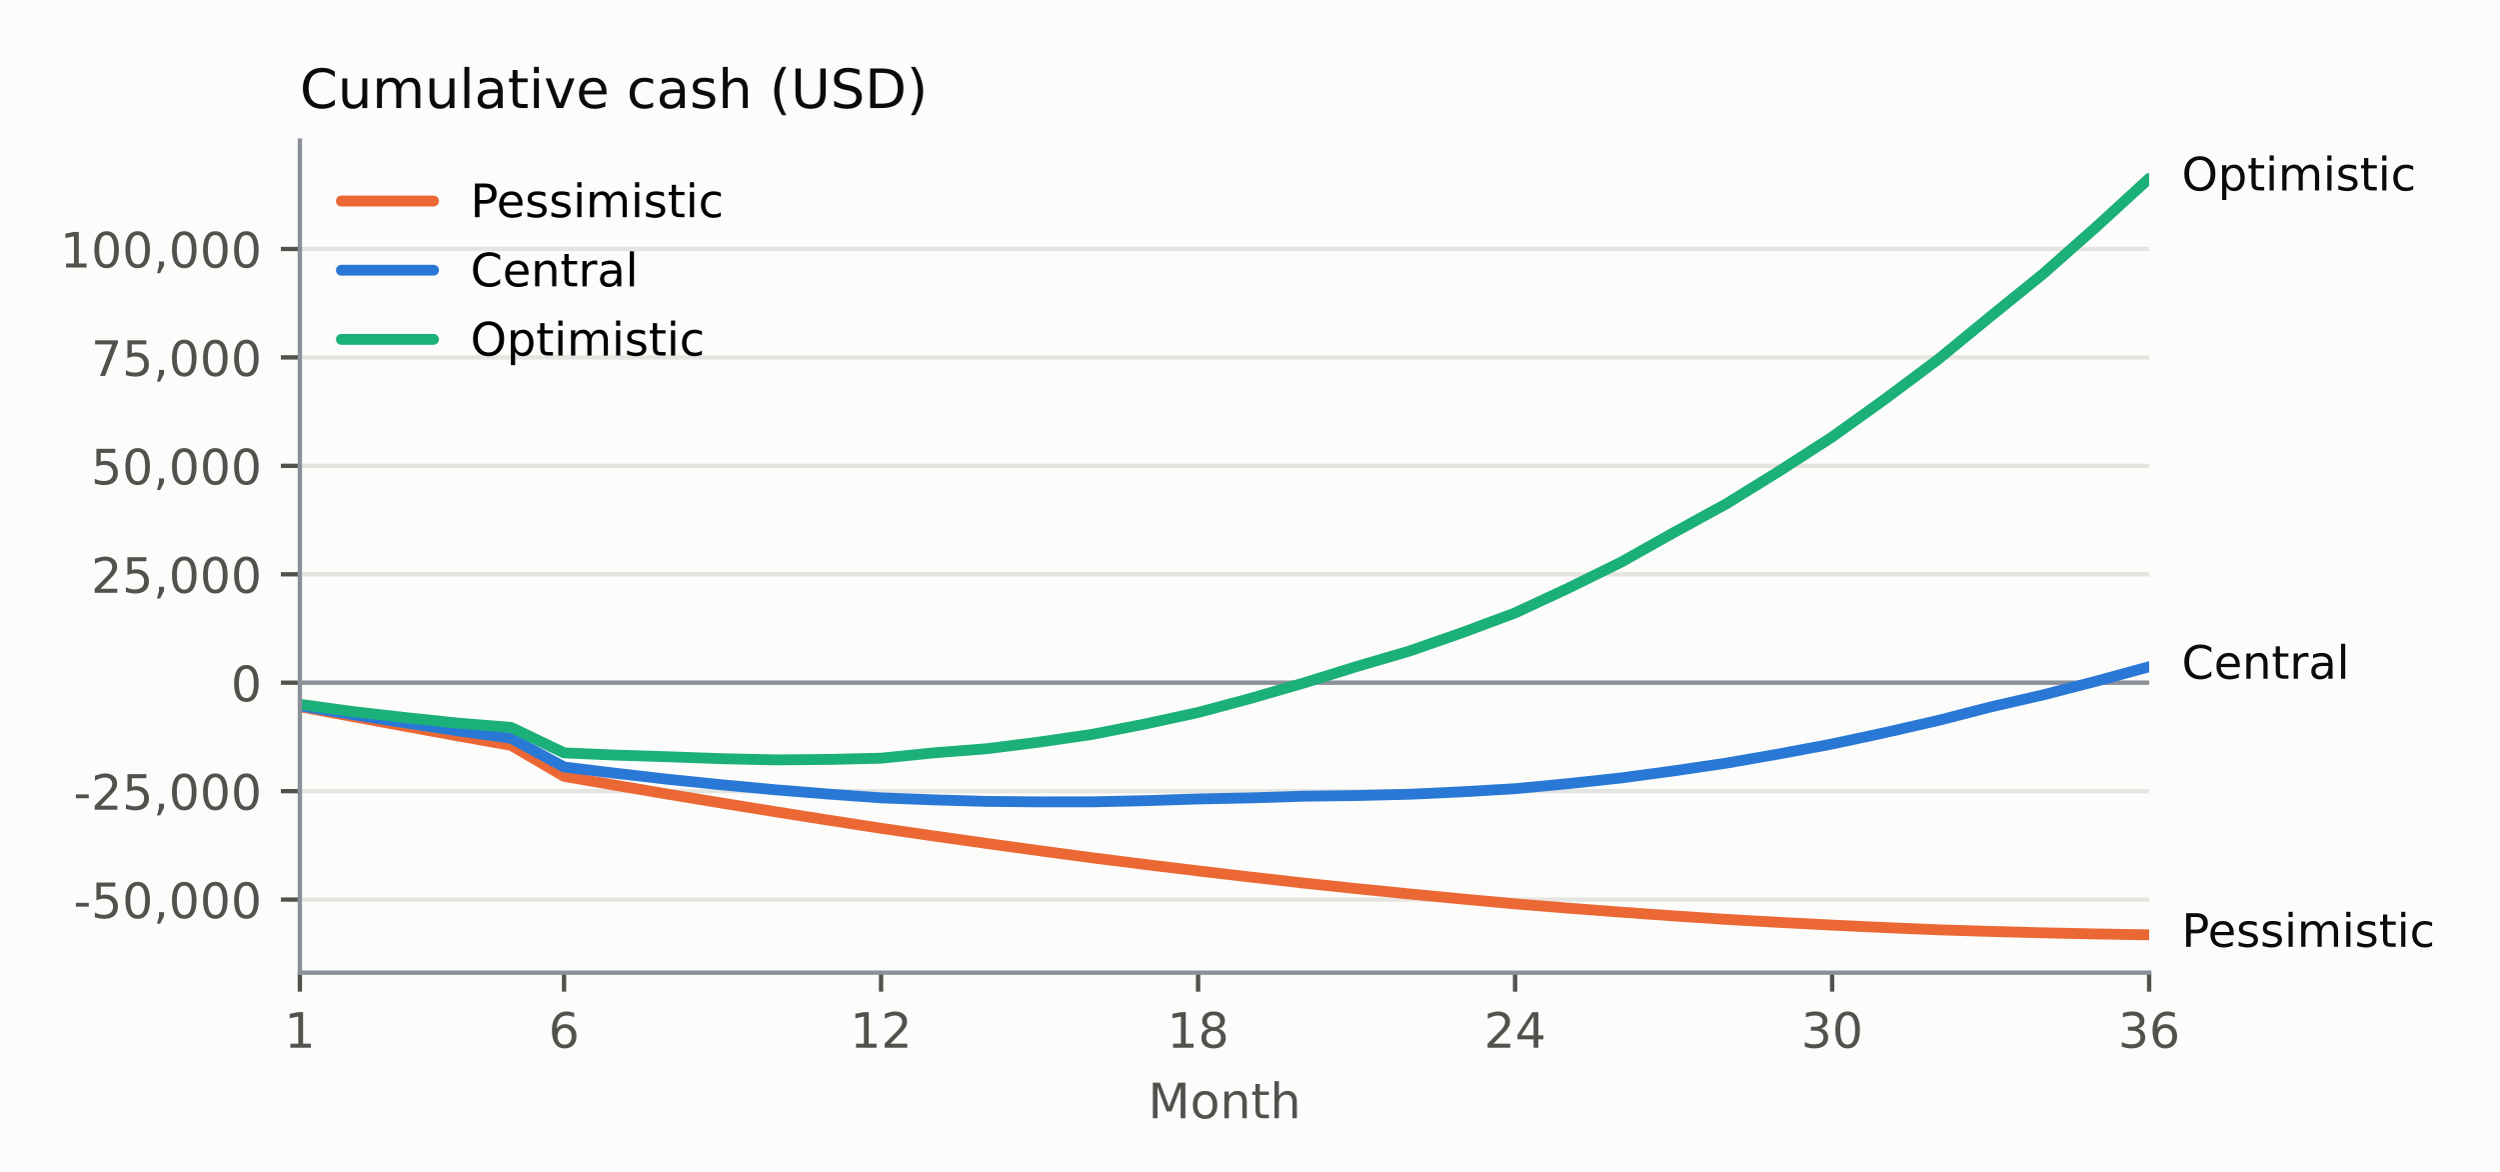
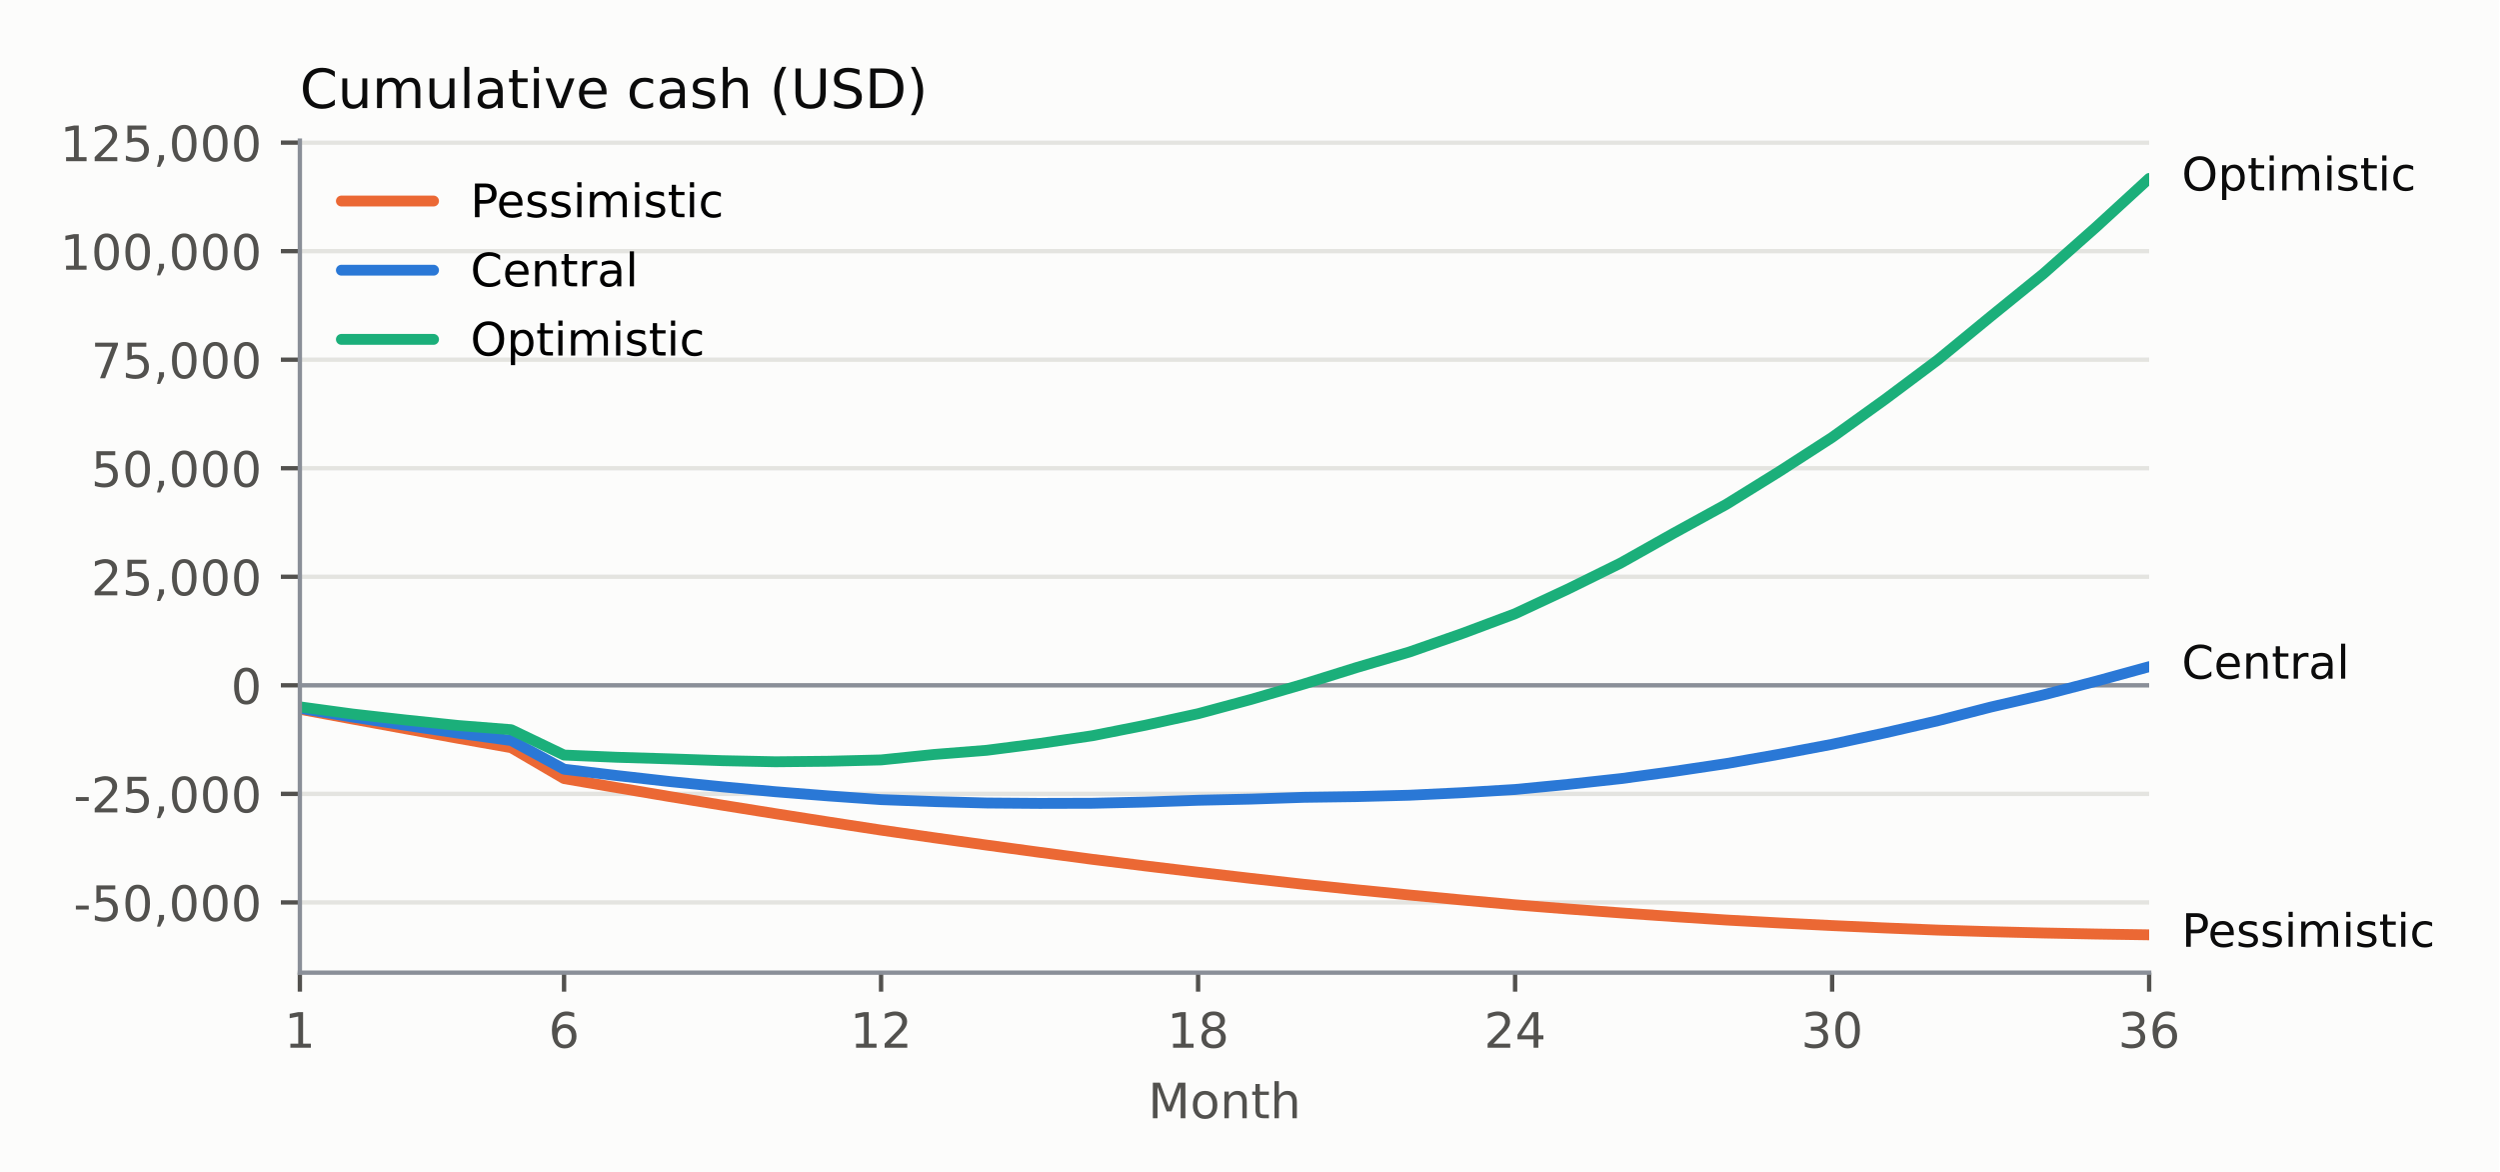
<svg xmlns="http://www.w3.org/2000/svg" xmlns:xlink="http://www.w3.org/1999/xlink" width="460.8pt" height="216pt" viewBox="0 0 460.8 216" version="1.1">
  <defs>
    <style type="text/css">*{stroke-linejoin: round; stroke-linecap: butt}</style>
  </defs>
  <g id="figure_1">
    <g id="patch_1">
      <path d="M 0 216  L 460.8 216  L 460.8 0  L 0 0  z " style="fill: #fcfcfb" />
    </g>
    <g id="axes_1">
      <g id="patch_2">
        <path d="M 55.296 179.28  L 396.288 179.28  L 396.288 25.92  L 55.296 25.92  z " style="fill: #fcfcfb" />
      </g>
      <g id="matplotlib.axis_1">
        <g id="xtick_1">
          <g id="line2d_1">
            <defs>
-               <path id="mfa992b3277" d="M 0 0  L 0 3.5  " style="stroke: #52514e; stroke-width: 0.8" />
+               <path id="mab8ffc6974" d="M 0 0  L 0 3.5  " style="stroke: #52514e; stroke-width: 0.8" />
            </defs>
            <g>
-               <use xlink:href="#mfa992b3277" x="55.296" y="179.28" style="fill: #52514e; stroke: #52514e; stroke-width: 0.8" />
+               <use xlink:href="#mab8ffc6974" x="55.296" y="179.28" style="fill: #52514e; stroke: #52514e; stroke-width: 0.8" />
            </g>
          </g>
          <g id="text_1">
            <text style="font-size: 9px; font-family: 'DejaVu Sans'; text-anchor: middle; fill: #52514e" x="55.296" y="193.118" transform="rotate(-0 55.296 193.1179)">1</text>
          </g>
        </g>
        <g id="xtick_2">
          <g id="line2d_2">
            <g>
-               <use xlink:href="#mfa992b3277" x="104.009" y="179.28" style="fill: #52514e; stroke: #52514e; stroke-width: 0.8" />
+               <use xlink:href="#mab8ffc6974" x="104.009" y="179.28" style="fill: #52514e; stroke: #52514e; stroke-width: 0.8" />
            </g>
          </g>
          <g id="text_2">
            <text style="font-size: 9px; font-family: 'DejaVu Sans'; text-anchor: middle; fill: #52514e" x="104.009" y="193.118" transform="rotate(-0 104.0091 193.1179)">6</text>
          </g>
        </g>
        <g id="xtick_3">
          <g id="line2d_3">
            <g>
-               <use xlink:href="#mfa992b3277" x="162.465" y="179.28" style="fill: #52514e; stroke: #52514e; stroke-width: 0.8" />
+               <use xlink:href="#mab8ffc6974" x="162.465" y="179.28" style="fill: #52514e; stroke: #52514e; stroke-width: 0.8" />
            </g>
          </g>
          <g id="text_3">
            <text style="font-size: 9px; font-family: 'DejaVu Sans'; text-anchor: middle; fill: #52514e" x="162.465" y="193.118" transform="rotate(-0 162.4649 193.1179)">12</text>
          </g>
        </g>
        <g id="xtick_4">
          <g id="line2d_4">
            <g>
-               <use xlink:href="#mfa992b3277" x="220.921" y="179.28" style="fill: #52514e; stroke: #52514e; stroke-width: 0.8" />
+               <use xlink:href="#mab8ffc6974" x="220.921" y="179.28" style="fill: #52514e; stroke: #52514e; stroke-width: 0.8" />
            </g>
          </g>
          <g id="text_4">
            <text style="font-size: 9px; font-family: 'DejaVu Sans'; text-anchor: middle; fill: #52514e" x="220.921" y="193.118" transform="rotate(-0 220.9207 193.1179)">18</text>
          </g>
        </g>
        <g id="xtick_5">
          <g id="line2d_5">
            <g>
-               <use xlink:href="#mfa992b3277" x="279.376" y="179.28" style="fill: #52514e; stroke: #52514e; stroke-width: 0.8" />
+               <use xlink:href="#mab8ffc6974" x="279.376" y="179.28" style="fill: #52514e; stroke: #52514e; stroke-width: 0.8" />
            </g>
          </g>
          <g id="text_5">
            <text style="font-size: 9px; font-family: 'DejaVu Sans'; text-anchor: middle; fill: #52514e" x="279.376" y="193.118" transform="rotate(-0 279.3765 193.1179)">24</text>
          </g>
        </g>
        <g id="xtick_6">
          <g id="line2d_6">
            <g>
-               <use xlink:href="#mfa992b3277" x="337.832" y="179.28" style="fill: #52514e; stroke: #52514e; stroke-width: 0.8" />
+               <use xlink:href="#mab8ffc6974" x="337.832" y="179.28" style="fill: #52514e; stroke: #52514e; stroke-width: 0.8" />
            </g>
          </g>
          <g id="text_6">
            <text style="font-size: 9px; font-family: 'DejaVu Sans'; text-anchor: middle; fill: #52514e" x="337.832" y="193.118" transform="rotate(-0 337.8322 193.1179)">30</text>
          </g>
        </g>
        <g id="xtick_7">
          <g id="line2d_7">
            <g>
-               <use xlink:href="#mfa992b3277" x="396.288" y="179.28" style="fill: #52514e; stroke: #52514e; stroke-width: 0.8" />
+               <use xlink:href="#mab8ffc6974" x="396.288" y="179.28" style="fill: #52514e; stroke: #52514e; stroke-width: 0.8" />
            </g>
          </g>
          <g id="text_7">
            <text style="font-size: 9px; font-family: 'DejaVu Sans'; text-anchor: middle; fill: #52514e" x="396.288" y="193.118" transform="rotate(-0 396.288 193.1179)">36</text>
          </g>
        </g>
        <g id="text_8">
          <text style="font-size: 9px; font-family: 'DejaVu Sans'; text-anchor: middle; fill: #52514e" x="225.792" y="206.119" transform="rotate(-0 225.792 206.1186)">Month</text>
        </g>
      </g>
      <g id="matplotlib.axis_2">
        <g id="ytick_1">
          <g id="line2d_8">
-             <path d="M 55.296 165.812  L 396.288 165.812  " clip-path="url(#p56099be48a)" style="fill: none; stroke: #e4e4e0; stroke-width: 0.8; stroke-linecap: square" />
+             <path d="M 55.296 166.332  L 396.288 166.332  " clip-path="url(#pea8ffaf17c)" style="fill: none; stroke: #e4e4e0; stroke-width: 0.8; stroke-linecap: square" />
          </g>
          <g id="line2d_9">
            <defs>
-               <path id="m8862a69d7f" d="M 0 0  L -3.5 0  " style="stroke: #52514e; stroke-width: 0.8" />
+               <path id="mcae1d42522" d="M 0 0  L -3.5 0  " style="stroke: #52514e; stroke-width: 0.8" />
            </defs>
            <g>
-               <use xlink:href="#m8862a69d7f" x="55.296" y="165.812" style="fill: #52514e; stroke: #52514e; stroke-width: 0.8" />
+               <use xlink:href="#mcae1d42522" x="55.296" y="166.332" style="fill: #52514e; stroke: #52514e; stroke-width: 0.8" />
            </g>
          </g>
          <g id="text_9">
-             <text style="font-size: 9px; font-family: 'DejaVu Sans'; text-anchor: end; fill: #52514e" x="48.296" y="169.231" transform="rotate(-0 48.296 169.2311)">-50,000</text>
+             <text style="font-size: 9px; font-family: 'DejaVu Sans'; text-anchor: end; fill: #52514e" x="48.296" y="169.751" transform="rotate(-0 48.296 169.7512)">-50,000</text>
          </g>
        </g>
        <g id="ytick_2">
          <g id="line2d_10">
-             <path d="M 55.296 145.825  L 396.288 145.825  " clip-path="url(#p56099be48a)" style="fill: none; stroke: #e4e4e0; stroke-width: 0.8; stroke-linecap: square" />
+             <path d="M 55.296 146.326  L 396.288 146.326  " clip-path="url(#pea8ffaf17c)" style="fill: none; stroke: #e4e4e0; stroke-width: 0.8; stroke-linecap: square" />
          </g>
          <g id="line2d_11">
            <g>
-               <use xlink:href="#m8862a69d7f" x="55.296" y="145.825" style="fill: #52514e; stroke: #52514e; stroke-width: 0.8" />
+               <use xlink:href="#mcae1d42522" x="55.296" y="146.326" style="fill: #52514e; stroke: #52514e; stroke-width: 0.8" />
            </g>
          </g>
          <g id="text_10">
-             <text style="font-size: 9px; font-family: 'DejaVu Sans'; text-anchor: end; fill: #52514e" x="48.296" y="149.244" transform="rotate(-0 48.296 149.2439)">-25,000</text>
+             <text style="font-size: 9px; font-family: 'DejaVu Sans'; text-anchor: end; fill: #52514e" x="48.296" y="149.745" transform="rotate(-0 48.296 149.7447)">-25,000</text>
          </g>
        </g>
        <g id="ytick_3">
          <g id="line2d_12">
-             <path d="M 55.296 125.838  L 396.288 125.838  " clip-path="url(#p56099be48a)" style="fill: none; stroke: #e4e4e0; stroke-width: 0.8; stroke-linecap: square" />
+             <path d="M 55.296 126.319  L 396.288 126.319  " clip-path="url(#pea8ffaf17c)" style="fill: none; stroke: #e4e4e0; stroke-width: 0.8; stroke-linecap: square" />
          </g>
          <g id="line2d_13">
            <g>
-               <use xlink:href="#m8862a69d7f" x="55.296" y="125.838" style="fill: #52514e; stroke: #52514e; stroke-width: 0.8" />
+               <use xlink:href="#mcae1d42522" x="55.296" y="126.319" style="fill: #52514e; stroke: #52514e; stroke-width: 0.8" />
            </g>
          </g>
          <g id="text_11">
-             <text style="font-size: 9px; font-family: 'DejaVu Sans'; text-anchor: end; fill: #52514e" x="48.296" y="129.257" transform="rotate(-0 48.296 129.2567)">0</text>
+             <text style="font-size: 9px; font-family: 'DejaVu Sans'; text-anchor: end; fill: #52514e" x="48.296" y="129.738" transform="rotate(-0 48.296 129.7381)">0</text>
          </g>
        </g>
        <g id="ytick_4">
          <g id="line2d_14">
-             <path d="M 55.296 105.851  L 396.288 105.851  " clip-path="url(#p56099be48a)" style="fill: none; stroke: #e4e4e0; stroke-width: 0.8; stroke-linecap: square" />
+             <path d="M 55.296 106.313  L 396.288 106.313  " clip-path="url(#pea8ffaf17c)" style="fill: none; stroke: #e4e4e0; stroke-width: 0.8; stroke-linecap: square" />
          </g>
          <g id="line2d_15">
            <g>
-               <use xlink:href="#m8862a69d7f" x="55.296" y="105.851" style="fill: #52514e; stroke: #52514e; stroke-width: 0.8" />
+               <use xlink:href="#mcae1d42522" x="55.296" y="106.313" style="fill: #52514e; stroke: #52514e; stroke-width: 0.8" />
            </g>
          </g>
          <g id="text_12">
-             <text style="font-size: 9px; font-family: 'DejaVu Sans'; text-anchor: end; fill: #52514e" x="48.296" y="109.269" transform="rotate(-0 48.296 109.2695)">25,000</text>
+             <text style="font-size: 9px; font-family: 'DejaVu Sans'; text-anchor: end; fill: #52514e" x="48.296" y="109.732" transform="rotate(-0 48.296 109.7316)">25,000</text>
          </g>
        </g>
        <g id="ytick_5">
          <g id="line2d_16">
-             <path d="M 55.296 85.863  L 396.288 85.863  " clip-path="url(#p56099be48a)" style="fill: none; stroke: #e4e4e0; stroke-width: 0.8; stroke-linecap: square" />
+             <path d="M 55.296 86.306  L 396.288 86.306  " clip-path="url(#pea8ffaf17c)" style="fill: none; stroke: #e4e4e0; stroke-width: 0.8; stroke-linecap: square" />
          </g>
          <g id="line2d_17">
            <g>
-               <use xlink:href="#m8862a69d7f" x="55.296" y="85.863" style="fill: #52514e; stroke: #52514e; stroke-width: 0.8" />
+               <use xlink:href="#mcae1d42522" x="55.296" y="86.306" style="fill: #52514e; stroke: #52514e; stroke-width: 0.8" />
            </g>
          </g>
          <g id="text_13">
-             <text style="font-size: 9px; font-family: 'DejaVu Sans'; text-anchor: end; fill: #52514e" x="48.296" y="89.282" transform="rotate(-0 48.296 89.28225)">50,000</text>
+             <text style="font-size: 9px; font-family: 'DejaVu Sans'; text-anchor: end; fill: #52514e" x="48.296" y="89.725" transform="rotate(-0 48.296 89.72511)">50,000</text>
          </g>
        </g>
        <g id="ytick_6">
          <g id="line2d_18">
-             <path d="M 55.296 65.876  L 396.288 65.876  " clip-path="url(#p56099be48a)" style="fill: none; stroke: #e4e4e0; stroke-width: 0.8; stroke-linecap: square" />
+             <path d="M 55.296 66.3  L 396.288 66.3  " clip-path="url(#pea8ffaf17c)" style="fill: none; stroke: #e4e4e0; stroke-width: 0.8; stroke-linecap: square" />
          </g>
          <g id="line2d_19">
            <g>
-               <use xlink:href="#m8862a69d7f" x="55.296" y="65.876" style="fill: #52514e; stroke: #52514e; stroke-width: 0.8" />
+               <use xlink:href="#mcae1d42522" x="55.296" y="66.3" style="fill: #52514e; stroke: #52514e; stroke-width: 0.8" />
            </g>
          </g>
          <g id="text_14">
-             <text style="font-size: 9px; font-family: 'DejaVu Sans'; text-anchor: end; fill: #52514e" x="48.296" y="69.295" transform="rotate(-0 48.296 69.29503)">75,000</text>
+             <text style="font-size: 9px; font-family: 'DejaVu Sans'; text-anchor: end; fill: #52514e" x="48.296" y="69.719" transform="rotate(-0 48.296 69.71859)">75,000</text>
          </g>
        </g>
        <g id="ytick_7">
          <g id="line2d_20">
-             <path d="M 55.296 45.889  L 396.288 45.889  " clip-path="url(#p56099be48a)" style="fill: none; stroke: #e4e4e0; stroke-width: 0.8; stroke-linecap: square" />
+             <path d="M 55.296 46.293  L 396.288 46.293  " clip-path="url(#pea8ffaf17c)" style="fill: none; stroke: #e4e4e0; stroke-width: 0.8; stroke-linecap: square" />
          </g>
          <g id="line2d_21">
            <g>
-               <use xlink:href="#m8862a69d7f" x="55.296" y="45.889" style="fill: #52514e; stroke: #52514e; stroke-width: 0.8" />
+               <use xlink:href="#mcae1d42522" x="55.296" y="46.293" style="fill: #52514e; stroke: #52514e; stroke-width: 0.8" />
            </g>
          </g>
          <g id="text_15">
-             <text style="font-size: 9px; font-family: 'DejaVu Sans'; text-anchor: end; fill: #52514e" x="48.296" y="49.308" transform="rotate(-0 48.296 49.30782)">100,000</text>
-           </g>
-         </g>
-       </g>
-       <g id="line2d_22">
-         <path d="M 55.296 125.838  L 396.288 125.838  " clip-path="url(#p56099be48a)" style="fill: none; stroke: #8a8f98; stroke-width: 0.8; stroke-linecap: square" />
-       </g>
-       <g id="line2d_23">
-         <path d="M 55.296 130.257  L 65.039 132.077  L 74.781 133.878  L 84.524 135.659  L 94.267 137.395  L 104.009 143.101  L 113.752 144.783  L 123.494 146.441  L 133.237 148.047  L 142.98 149.621  L 152.722 151.163  L 162.465 152.676  L 172.208 154.091  L 181.95 155.467  L 191.693 156.808  L 201.435 158.114  L 211.178 159.34  L 220.921 160.523  L 230.663 161.667  L 240.406 162.774  L 250.149 163.796  L 259.891 164.773  L 269.634 165.707  L 279.376 166.602  L 289.119 167.387  L 298.862 168.124  L 308.604 168.816  L 318.347 169.466  L 328.09 170.016  L 337.832 170.516  L 347.575 170.969  L 357.317 171.378  L 367.06 171.685  L 376.803 171.94  L 386.545 172.148  L 396.288 172.309  " clip-path="url(#p56099be48a)" style="fill: none; stroke: #eb6834; stroke-width: 2; stroke-linecap: round" />
+             <text style="font-size: 9px; font-family: 'DejaVu Sans'; text-anchor: end; fill: #52514e" x="48.296" y="49.712" transform="rotate(-0 48.296 49.71208)">100,000</text>
+           </g>
+         </g>
+         <g id="ytick_8">
+           <g id="line2d_22">
+             <path d="M 55.296 26.287  L 396.288 26.287  " clip-path="url(#pea8ffaf17c)" style="fill: none; stroke: #e4e4e0; stroke-width: 0.8; stroke-linecap: square" />
+           </g>
+           <g id="line2d_23">
+             <g>
+               <use xlink:href="#mcae1d42522" x="55.296" y="26.287" style="fill: #52514e; stroke: #52514e; stroke-width: 0.8" />
+             </g>
+           </g>
+           <g id="text_16">
+             <text style="font-size: 9px; font-family: 'DejaVu Sans'; text-anchor: end; fill: #52514e" x="48.296" y="29.706" transform="rotate(-0 48.296 29.70556)">125,000</text>
+           </g>
+         </g>
      </g>
      <g id="line2d_24">
-         <path d="M 55.296 130.088  L 65.039 131.714  L 74.781 133.24  L 84.524 134.712  L 94.267 136.075  L 104.009 141.374  L 113.752 142.558  L 123.494 143.673  L 133.237 144.664  L 142.98 145.577  L 152.722 146.36  L 162.465 147.06  L 172.208 147.433  L 181.95 147.714  L 191.693 147.801  L 201.435 147.791  L 211.178 147.581  L 220.921 147.266  L 230.663 147.066  L 240.406 146.755  L 250.149 146.634  L 259.891 146.397  L 269.634 145.945  L 279.376 145.371  L 289.119 144.448  L 298.862 143.399  L 308.604 142.092  L 318.347 140.656  L 328.09 138.957  L 337.832 137.131  L 347.575 135.04  L 357.317 132.81  L 367.06 130.31  L 376.803 128.068  L 386.545 125.553  L 396.288 122.893  " clip-path="url(#p56099be48a)" style="fill: none; stroke: #2a78d6; stroke-width: 2; stroke-linecap: round" />
+         <path d="M 55.296 126.319  L 396.288 126.319  " clip-path="url(#pea8ffaf17c)" style="fill: none; stroke: #8a8f98; stroke-width: 0.8; stroke-linecap: square" />
      </g>
      <g id="line2d_25">
-         <path d="M 55.296 129.818  L 65.039 131.157  L 74.781 132.268  L 84.524 133.298  L 94.267 134.084  L 104.009 138.767  L 113.752 139.19  L 123.494 139.497  L 133.237 139.845  L 142.98 140.06  L 152.722 139.98  L 162.465 139.751  L 172.208 138.763  L 181.95 138.006  L 191.693 136.771  L 201.435 135.352  L 211.178 133.439  L 220.921 131.328  L 230.663 128.714  L 240.406 125.887  L 250.149 122.856  L 259.891 119.999  L 269.634 116.605  L 279.376 112.97  L 289.119 108.436  L 298.862 103.649  L 308.604 98.183  L 318.347 92.852  L 328.09 86.829  L 337.832 80.548  L 347.575 73.565  L 357.317 66.292  L 367.06 58.306  L 376.803 50.421  L 386.545 41.811  L 396.288 32.891  " clip-path="url(#p56099be48a)" style="fill: none; stroke: #1baf7a; stroke-width: 2; stroke-linecap: round" />
+         <path d="M 55.296 130.728  L 65.039 132.536  L 74.781 134.323  L 84.524 136.092  L 94.267 137.815  L 104.009 143.511  L 113.752 145.181  L 123.494 146.825  L 133.237 148.418  L 142.98 149.979  L 152.722 151.508  L 162.465 153.008  L 172.208 154.409  L 181.95 155.773  L 191.693 157.1  L 201.435 158.393  L 211.178 159.605  L 220.921 160.775  L 230.663 161.905  L 240.406 162.998  L 250.149 164.007  L 259.891 164.97  L 269.634 165.891  L 279.376 166.772  L 289.119 167.543  L 298.862 168.266  L 308.604 168.945  L 318.347 169.581  L 328.09 170.116  L 337.832 170.602  L 347.575 171.041  L 357.317 171.436  L 367.06 171.728  L 376.803 171.969  L 386.545 172.162  L 396.288 172.309  " clip-path="url(#pea8ffaf17c)" style="fill: none; stroke: #eb6834; stroke-width: 2; stroke-linecap: round" />
+       </g>
+       <g id="line2d_26">
+         <path d="M 55.296 130.559  L 65.039 132.172  L 74.781 133.685  L 84.524 135.143  L 94.267 136.493  L 104.009 141.782  L 113.752 142.953  L 123.494 144.055  L 133.237 145.032  L 142.98 145.932  L 152.722 146.701  L 162.465 147.386  L 172.208 147.745  L 181.95 148.011  L 191.693 148.085  L 201.435 148.059  L 211.178 147.835  L 220.921 147.505  L 230.663 147.29  L 240.406 146.965  L 250.149 146.829  L 259.891 146.577  L 269.634 146.109  L 279.376 145.521  L 289.119 144.582  L 298.862 143.517  L 308.604 142.195  L 318.347 140.742  L 328.09 139.027  L 337.832 137.191  L 347.575 135.088  L 357.317 132.846  L 367.06 130.335  L 376.803 128.082  L 386.545 125.555  L 396.288 122.883  " clip-path="url(#pea8ffaf17c)" style="fill: none; stroke: #2a78d6; stroke-width: 2; stroke-linecap: round" />
+       </g>
+       <g id="line2d_27">
+         <path d="M 55.296 130.289  L 65.039 131.614  L 74.781 132.712  L 84.524 133.729  L 94.267 134.5  L 104.009 139.173  L 113.752 139.582  L 123.494 139.875  L 133.237 140.208  L 142.98 140.409  L 152.722 140.314  L 162.465 140.071  L 172.208 139.067  L 181.95 138.295  L 191.693 137.044  L 201.435 135.609  L 211.178 133.679  L 220.921 131.551  L 230.663 128.925  L 240.406 126.087  L 250.149 123.044  L 259.891 120.175  L 269.634 116.768  L 279.376 113.121  L 289.119 108.573  L 298.862 103.772  L 308.604 98.292  L 318.347 92.946  L 328.09 86.908  L 337.832 80.617  L 347.575 73.623  L 357.317 66.34  L 367.06 58.342  L 376.803 50.445  L 386.545 41.823  L 396.288 32.891  " clip-path="url(#pea8ffaf17c)" style="fill: none; stroke: #1baf7a; stroke-width: 2; stroke-linecap: round" />
      </g>
      <g id="patch_3">
        <path d="M 55.296 179.28  L 55.296 25.92  " style="fill: none; stroke: #8a8f98; stroke-width: 0.8; stroke-linejoin: miter; stroke-linecap: square" />
      </g>
      <g id="patch_4">
        <path d="M 55.296 179.28  L 396.288 179.28  " style="fill: none; stroke: #8a8f98; stroke-width: 0.8; stroke-linejoin: miter; stroke-linecap: square" />
      </g>
-       <g id="text_16">
+       <g id="text_17">
        <text style="font-size: 8.5px; font-family: 'DejaVu Sans'; text-anchor: start; fill: #0b0b0b" x="402.288" y="174.517" transform="rotate(-0 402.288 174.5174)">Pessimistic</text>
      </g>
-       <g id="text_17">
-         <text style="font-size: 8.5px; font-family: 'DejaVu Sans'; text-anchor: start; fill: #0b0b0b" x="402.288" y="125.101" transform="rotate(-0 402.288 125.1013)">Central</text>
-       </g>
      <g id="text_18">
+         <text style="font-size: 8.5px; font-family: 'DejaVu Sans'; text-anchor: start; fill: #0b0b0b" x="402.288" y="125.091" transform="rotate(-0 402.288 125.0913)">Central</text>
+       </g>
+       <g id="text_19">
        <text style="font-size: 8.5px; font-family: 'DejaVu Sans'; text-anchor: start; fill: #0b0b0b" x="402.288" y="35.099" transform="rotate(-0 402.288 35.09925)">Optimistic</text>
      </g>
-       <g id="text_19">
+       <g id="text_20">
        <text style="font-size: 10px; font-family: 'DejaVu Sans'; text-anchor: start; fill: #0b0b0b" x="55.296" y="19.92" transform="rotate(-0 55.296 19.92)">Cumulative cash (USD)</text>
      </g>
      <g id="legend_1">
-         <g id="line2d_26">
+         <g id="line2d_28">
          <path d="M 62.946 37.054  L 71.446 37.054  L 79.946 37.054  " style="fill: none; stroke: #eb6834; stroke-width: 2; stroke-linecap: round" />
        </g>
-         <g id="text_20">
+         <g id="text_21">
          <text style="font-size: 8.5px; font-family: 'DejaVu Sans'; text-anchor: start" x="86.746" y="40.029" transform="rotate(-0 86.746 40.02867)">Pessimistic</text>
        </g>
-         <g id="line2d_27">
+         <g id="line2d_29">
          <path d="M 62.946 49.804  L 71.446 49.804  L 79.946 49.804  " style="fill: none; stroke: #2a78d6; stroke-width: 2; stroke-linecap: round" />
        </g>
-         <g id="text_21">
+         <g id="text_22">
          <text style="font-size: 8.5px; font-family: 'DejaVu Sans'; text-anchor: start" x="86.746" y="52.779" transform="rotate(-0 86.746 52.77934)">Central</text>
        </g>
-         <g id="line2d_28">
+         <g id="line2d_30">
          <path d="M 62.946 62.555  L 71.446 62.555  L 79.946 62.555  " style="fill: none; stroke: #1baf7a; stroke-width: 2; stroke-linecap: round" />
        </g>
-         <g id="text_22">
+         <g id="text_23">
          <text style="font-size: 8.5px; font-family: 'DejaVu Sans'; text-anchor: start" x="86.746" y="65.53" transform="rotate(-0 86.746 65.53)">Optimistic</text>
        </g>
      </g>
    </g>
  </g>
  <defs>
-     <clipPath id="p56099be48a">
+     <clipPath id="pea8ffaf17c">
      <rect x="55.296" y="25.92" width="340.992" height="153.36" />
    </clipPath>
  </defs>
</svg>
